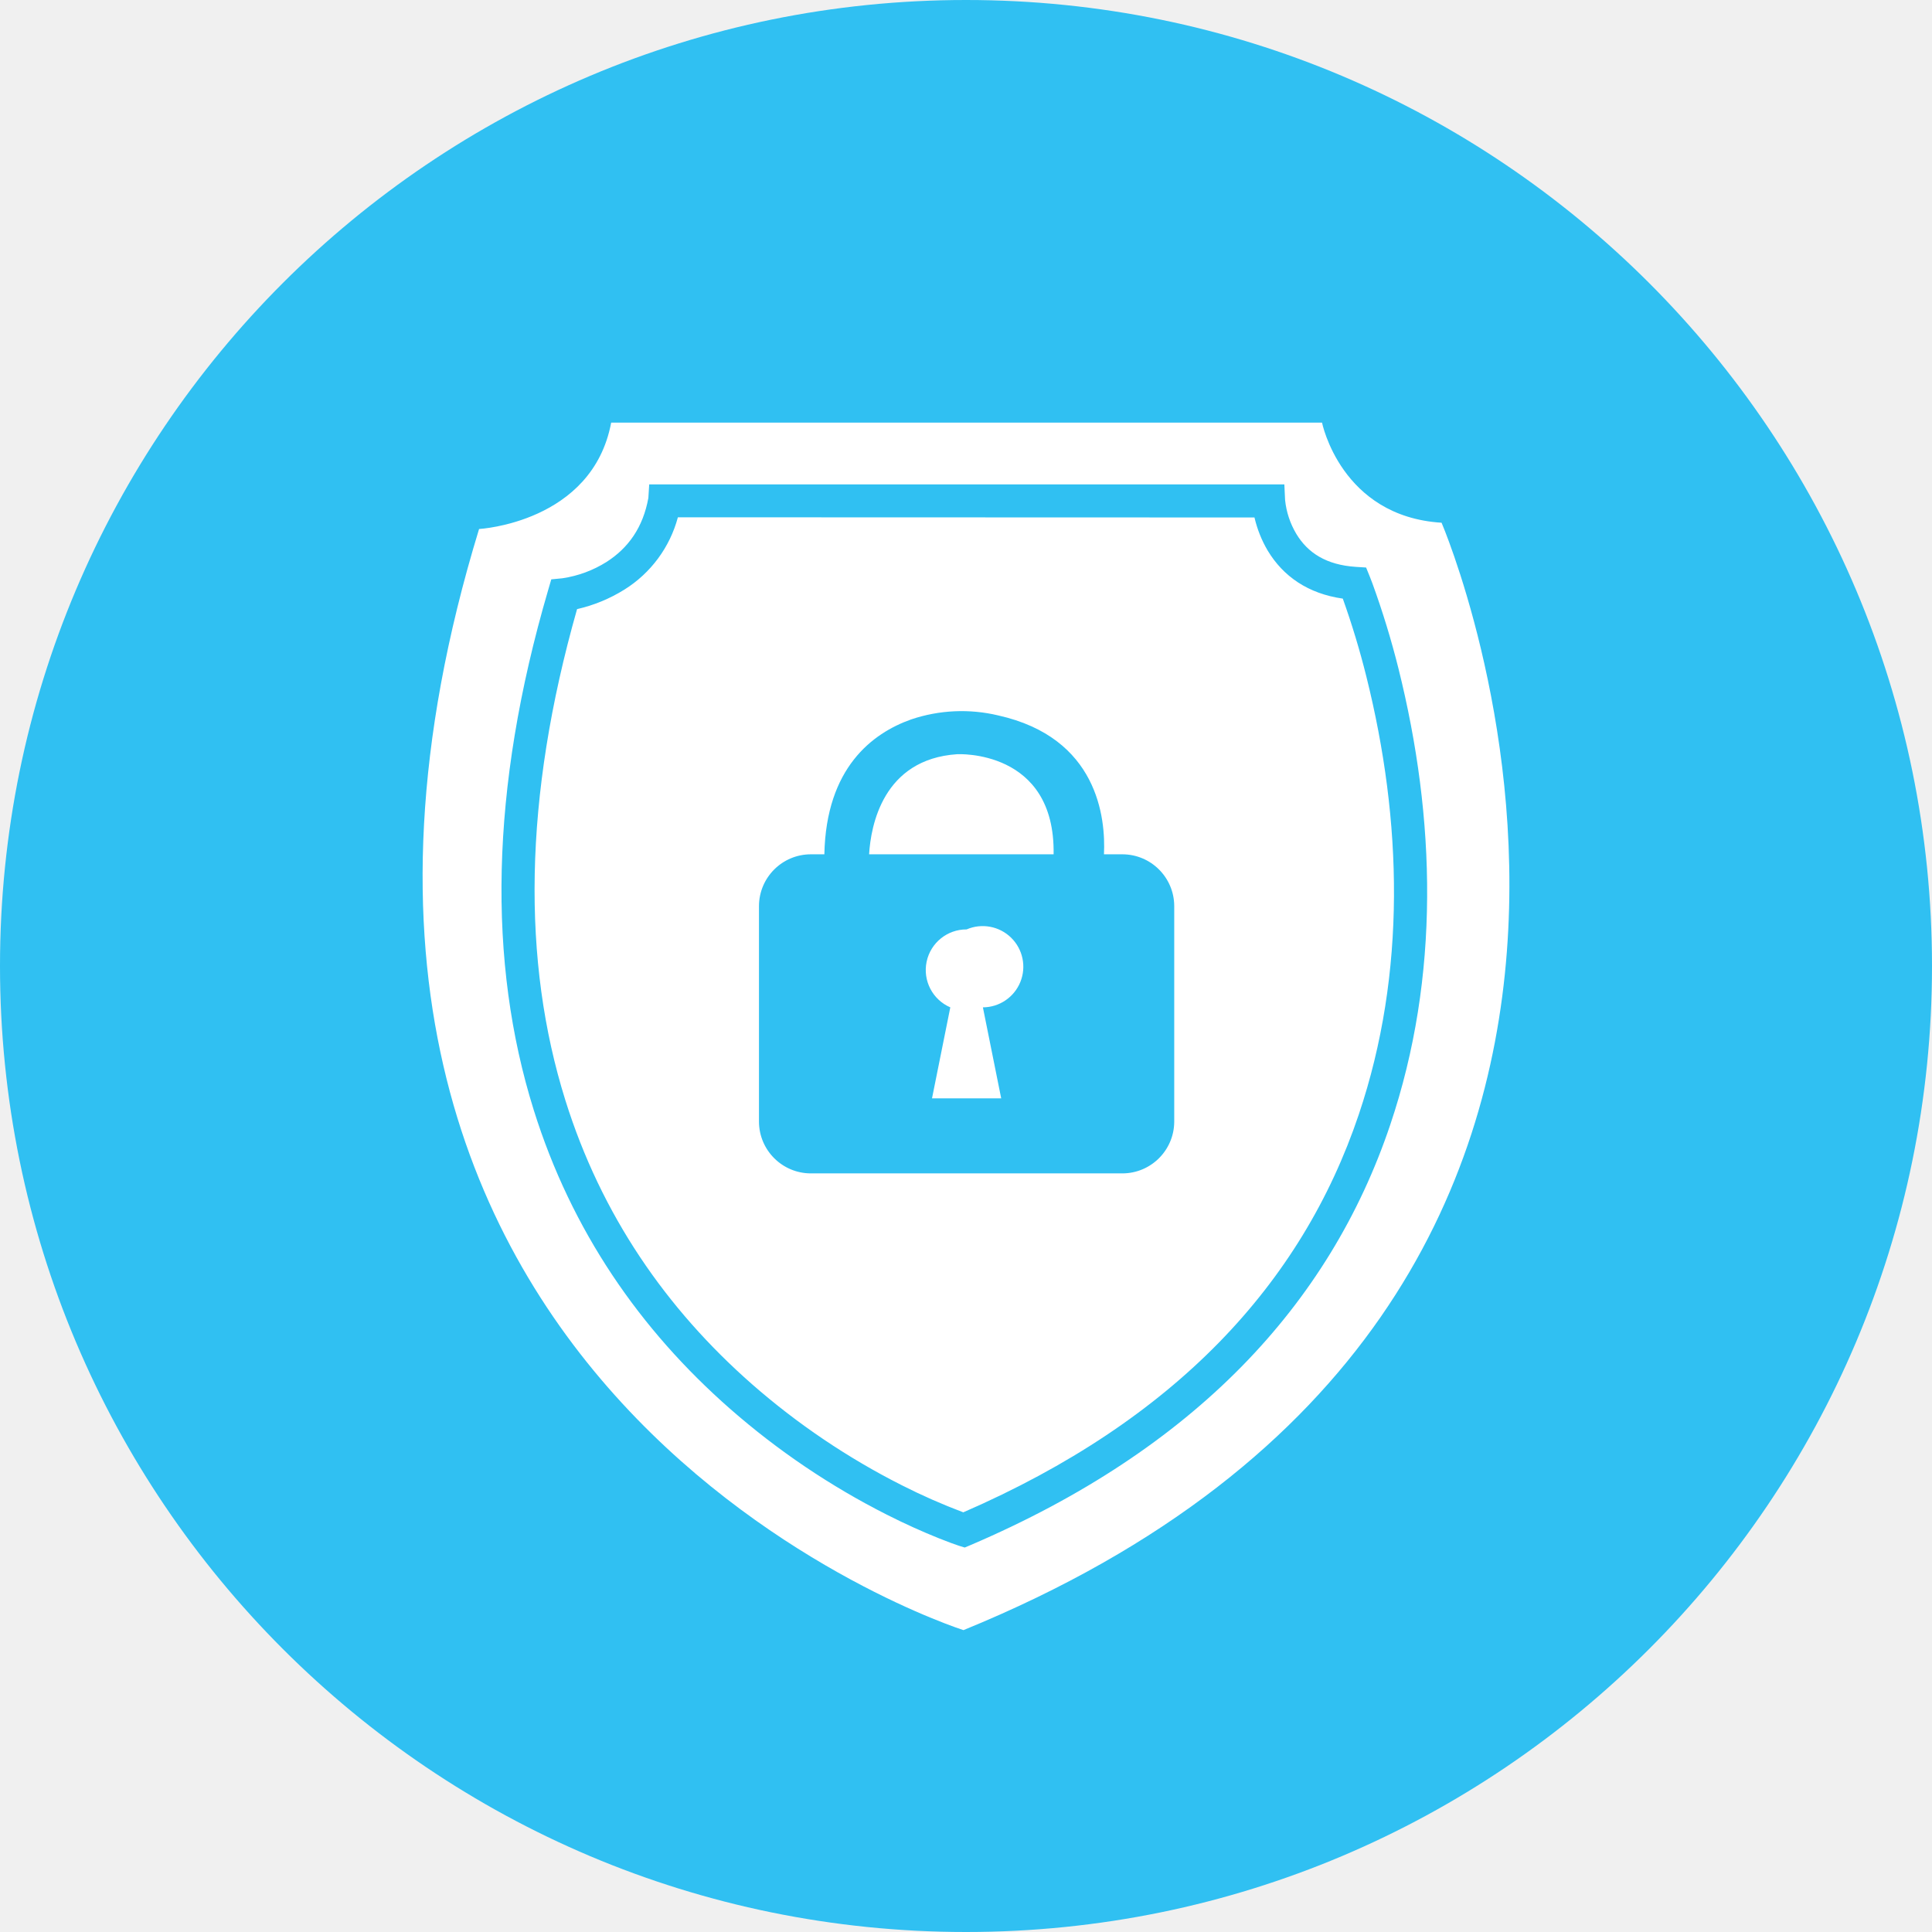
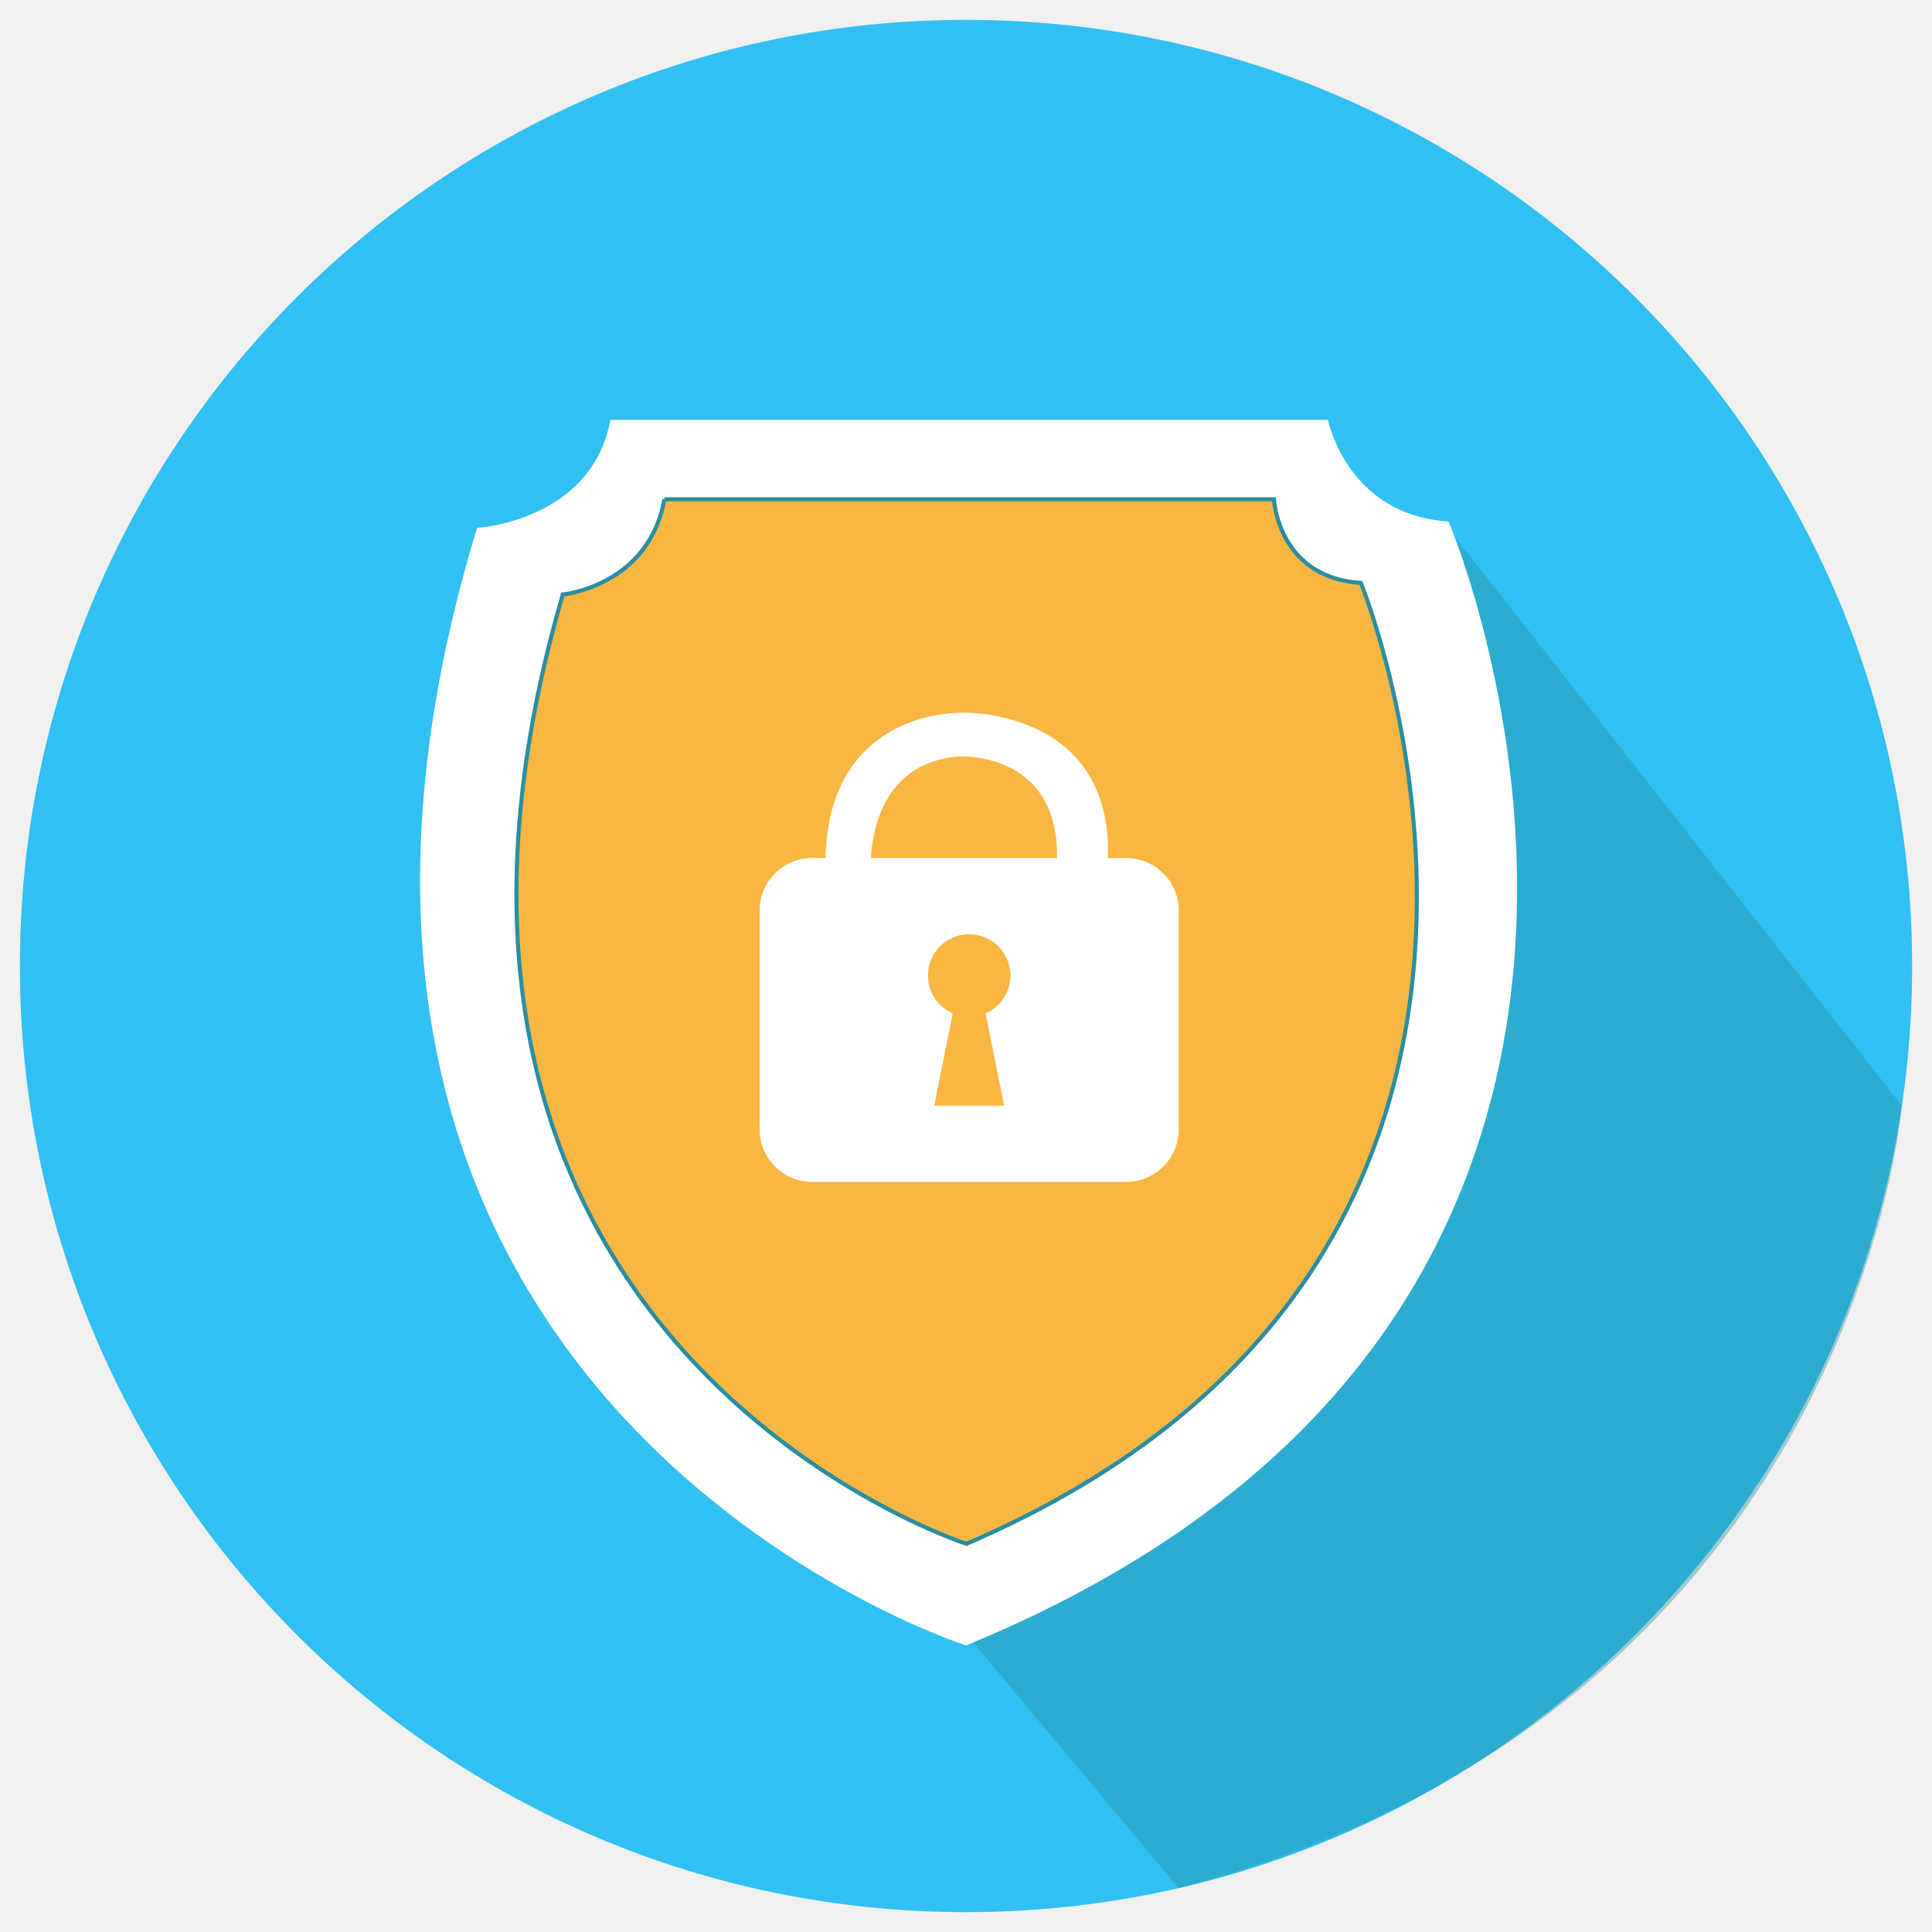
- <svg xmlns="http://www.w3.org/2000/svg" viewBox="0 0 32 32">
-   <g fill="none" fill-rule="evenodd">
-     <circle cx="16" cy="16" fill="#30c0f2" r="16" />
-     <path d="M10.123 7h11.774s.312 1.554 1.98 1.658c0 0 5.522 12.85-7.919 18.342 0 0-12.399-3.938-8.023-18.238 0 0 1.876-.104 2.188-1.762zm11.15 1.023h-10.52l-.014.224c-.088.489-.333.83-.692 1.06a1.89 1.89 0 01-.732.271l-.184.018-.052.178c-.969 3.31-1.002 6.17-.239 8.61.626 2 1.759 3.64 3.252 4.95a12.48 12.48 0 002.595 1.753c.31.157.6.286.859.39.157.063.272.104.335.125l.098.03.095-.04c3.706-1.584 5.948-3.978 6.952-6.96.83-2.46.756-5.079.137-7.559a14.225 14.225 0 00-.43-1.406 4.272 4.272 0 00-.042-.109l-.064-.158-.171-.011c-.486-.032-.795-.23-.986-.548a1.367 1.367 0 01-.185-.56zm-10.045.545c6.367.001 9.55.002 9.55.003.044.187.115.373.22.55.256.425.667.712 1.243.794a13.684 13.684 0 01.39 1.29c.596 2.388.666 4.906-.125 7.254-.945 2.807-3.046 5.067-6.551 6.59a10.218 10.218 0 01-1.019-.449 11.936 11.936 0 01-2.481-1.674c-1.421-1.248-2.497-2.804-3.091-4.703-.718-2.295-.699-4.993.194-8.134a2.556 2.556 0 00.785-.324 2.03 2.03 0 00.885-1.197zm7.36 5.582h-.303c.03-.608-.105-1.932-1.75-2.3a2.612 2.612 0 00-1.444.066c-.642.228-1.408.801-1.437 2.234h-.223a.86.86 0 00-.86.855v3.575a.86.86 0 00.86.855h5.158a.86.86 0 00.86-.855v-3.575a.86.86 0 00-.86-.855zm-2.005 4.042h-1.146l.303-1.507a.673.673 0 01.27-1.291.673.673 0 11.27 1.291zm-2.188-4.042c.028-.468.226-1.576 1.459-1.658 0 0 1.626-.089 1.597 1.658z" fill="#fff" fill-rule="nonzero" />
-   </g>
+ <svg xmlns="http://www.w3.org/2000/svg" version="1.1" id="Layer_1" x="0px" y="0px" viewBox="1000 -1000 2500 2500" style="enable-background:new 1000 -1000 2500 2500;" xml:space="preserve">
+   <circle style="fill:#30C0F2;" cx="2250" cy="250" r="1224.287" />
+   <path style="opacity:0.4;fill:#298EA1;enable-background:new    ;" d="M2881.946-306.024l579.031,736.791  c0,0-60.639,784.201-935.717,1012.461l-324.56-387.992L2881.946-306.024z" />
+   <path style="fill:#FFFFFF;" d="M1789.865-456.636h928.486c0,0,24.65,123.25,156.117,131.467c0,0,435.485,1018.87-624.469,1454.355  c0,0-977.787-312.234-632.685-1446.138C1617.315-316.952,1765.215-325.169,1789.865-456.636" />
+   <path style="fill:#F8B642;stroke:#298EA1;stroke-width:5.263;stroke-miterlimit:10;" d="M1859.707-353.927h788.802  c0,0,5.012,101.23,112.487,108.296c0,0,355.865,870.969-510.421,1243.35c0,0-804.414-258.99-522.335-1228.396  C1728.24-230.677,1839.576-241.523,1859.707-353.927" />
+   <path style="fill:#FFFFFF;" d="M2457.471,110.316h-23.993c2.383-48.232-8.217-153.241-137.958-182.411  c-37.694-9.054-77.184-7.231-113.883,5.259c-50.615,18.077-111.09,63.515-113.308,177.152h-17.584  c-37.401,0.09-67.697,30.387-67.788,67.788V461.58c0.09,37.401,30.387,67.697,67.788,67.788h406.726  c37.401-0.09,67.697-30.387,67.788-67.788V178.104C2525.169,140.703,2494.872,110.407,2457.471,110.316z M2299.3,430.767h-90.384  l23.911-119.471c-27.054-11.753-39.458-43.213-27.704-70.267c11.753-27.054,43.213-39.458,70.267-27.704  c27.054,11.753,39.458,43.213,27.704,70.267c-5.392,12.411-15.293,22.312-27.704,27.704L2299.3,430.767z M2126.75,110.316  c2.219-37.139,17.83-124.976,115.034-131.467c0,0,128.263-7.066,125.962,131.467H2126.75z" />
</svg>
